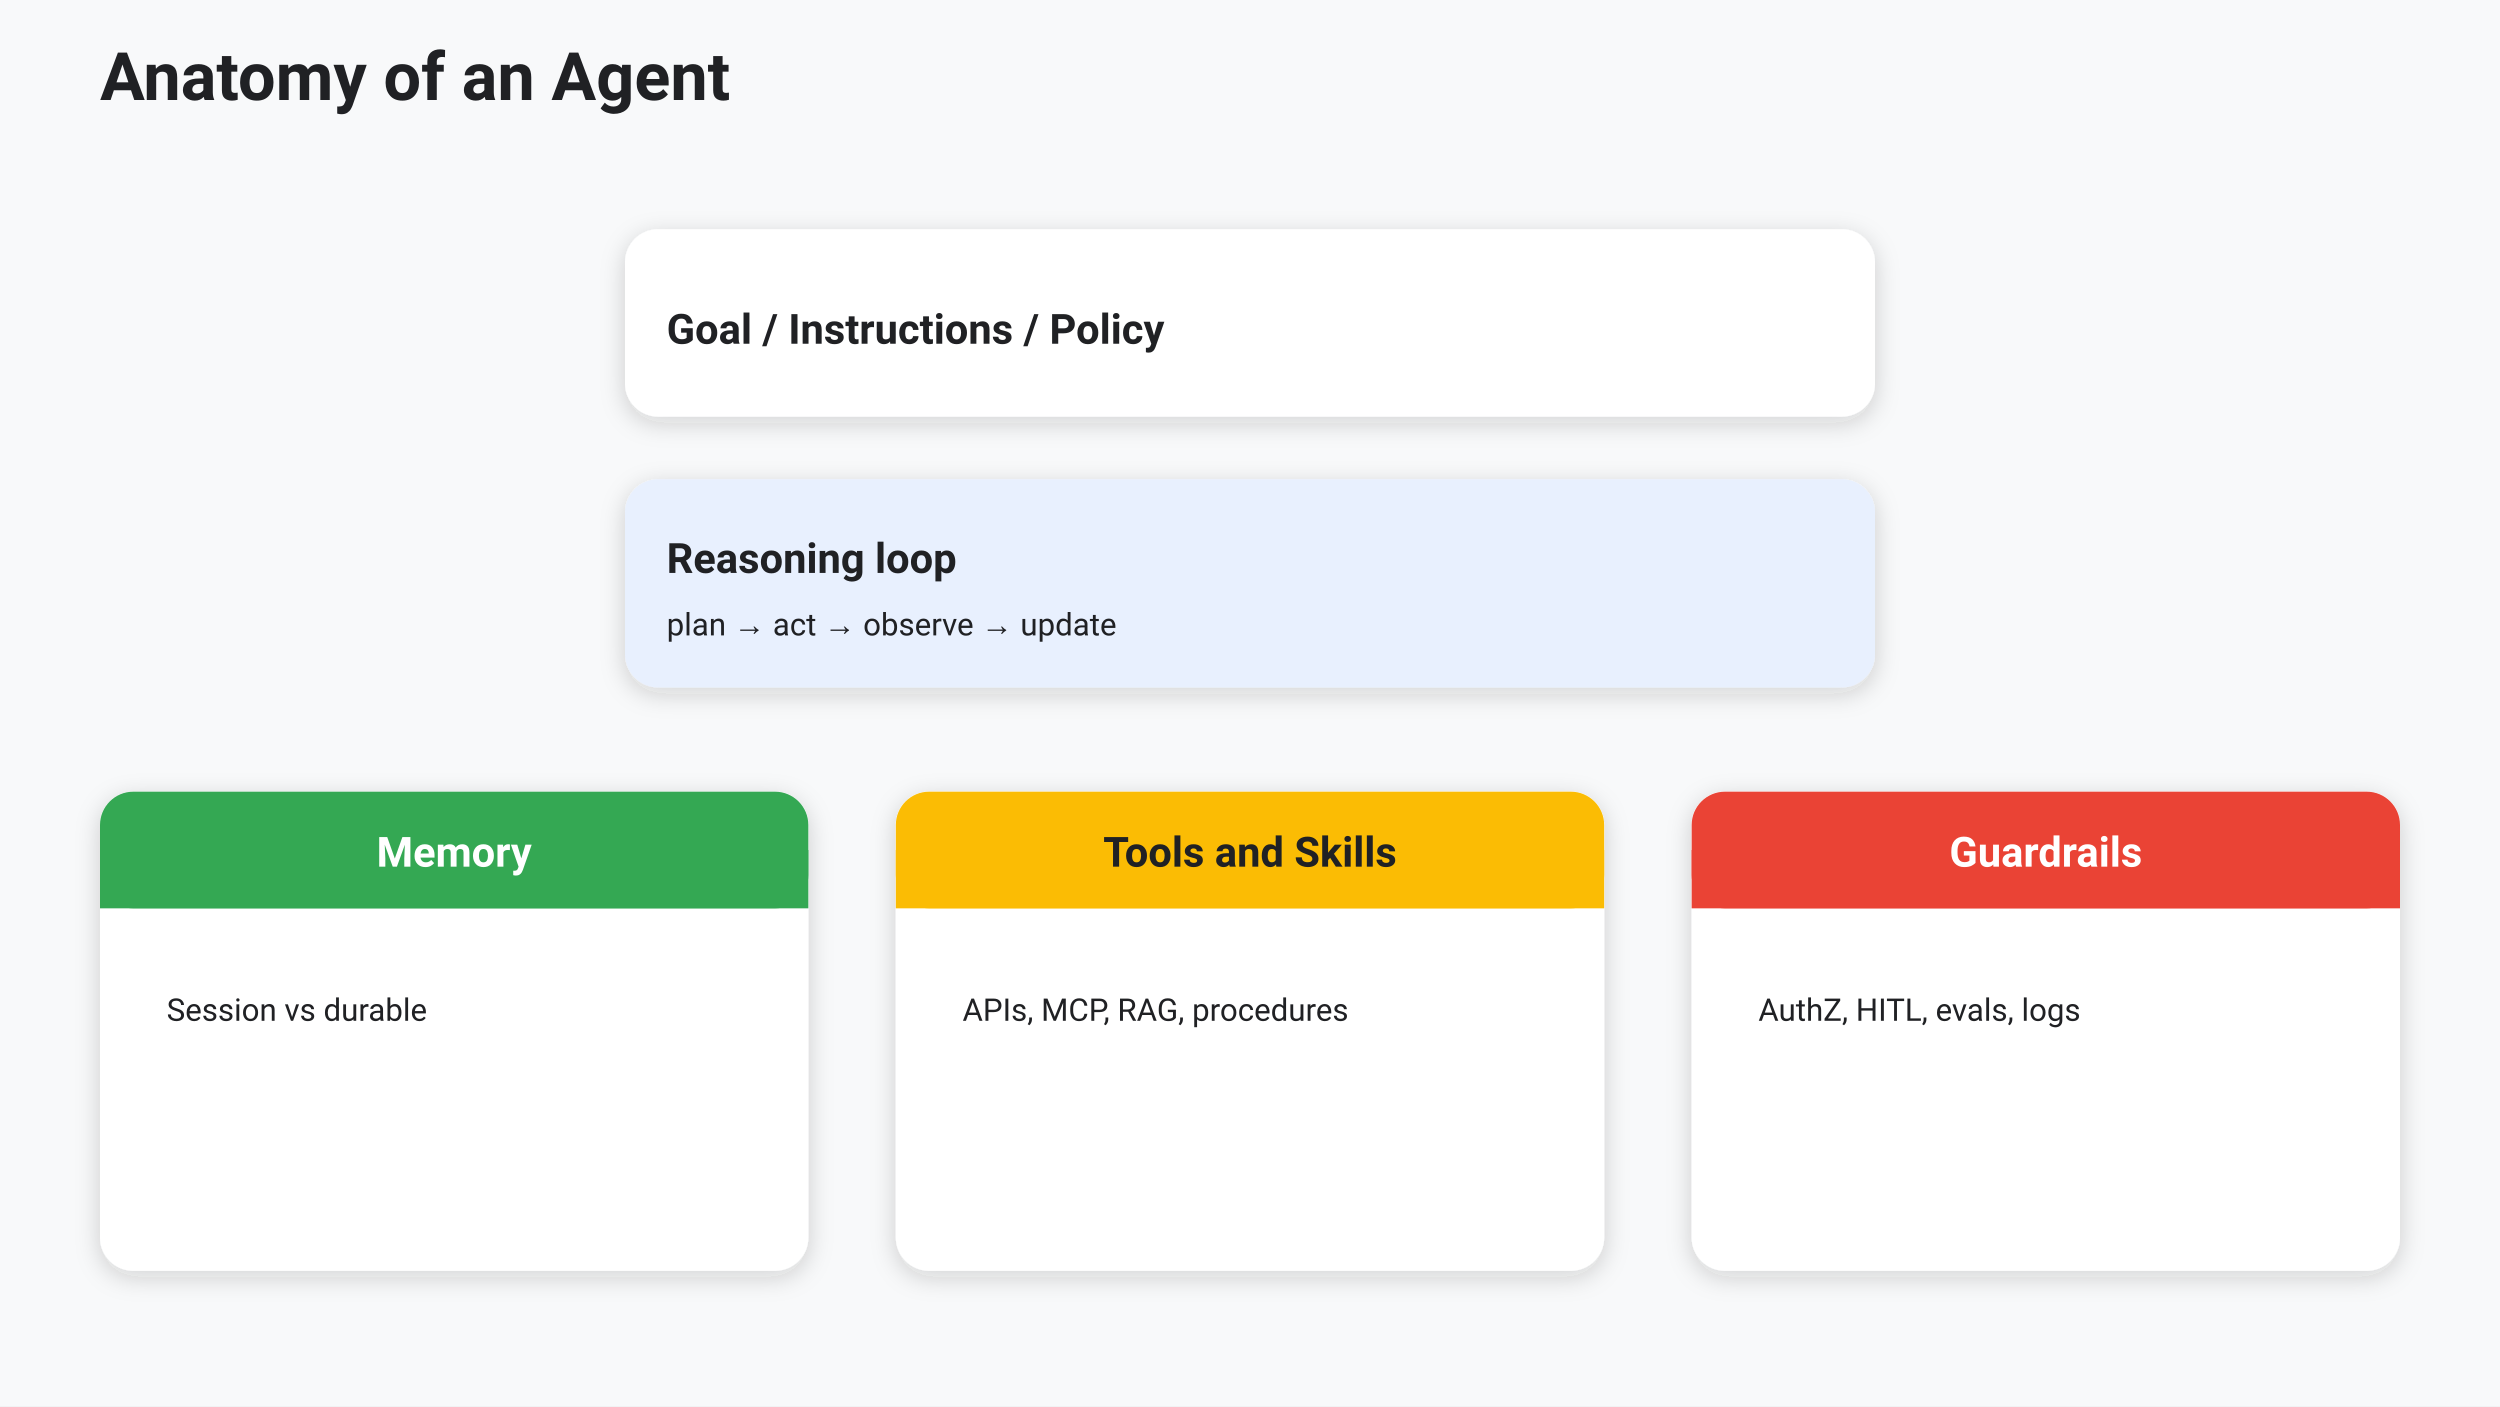
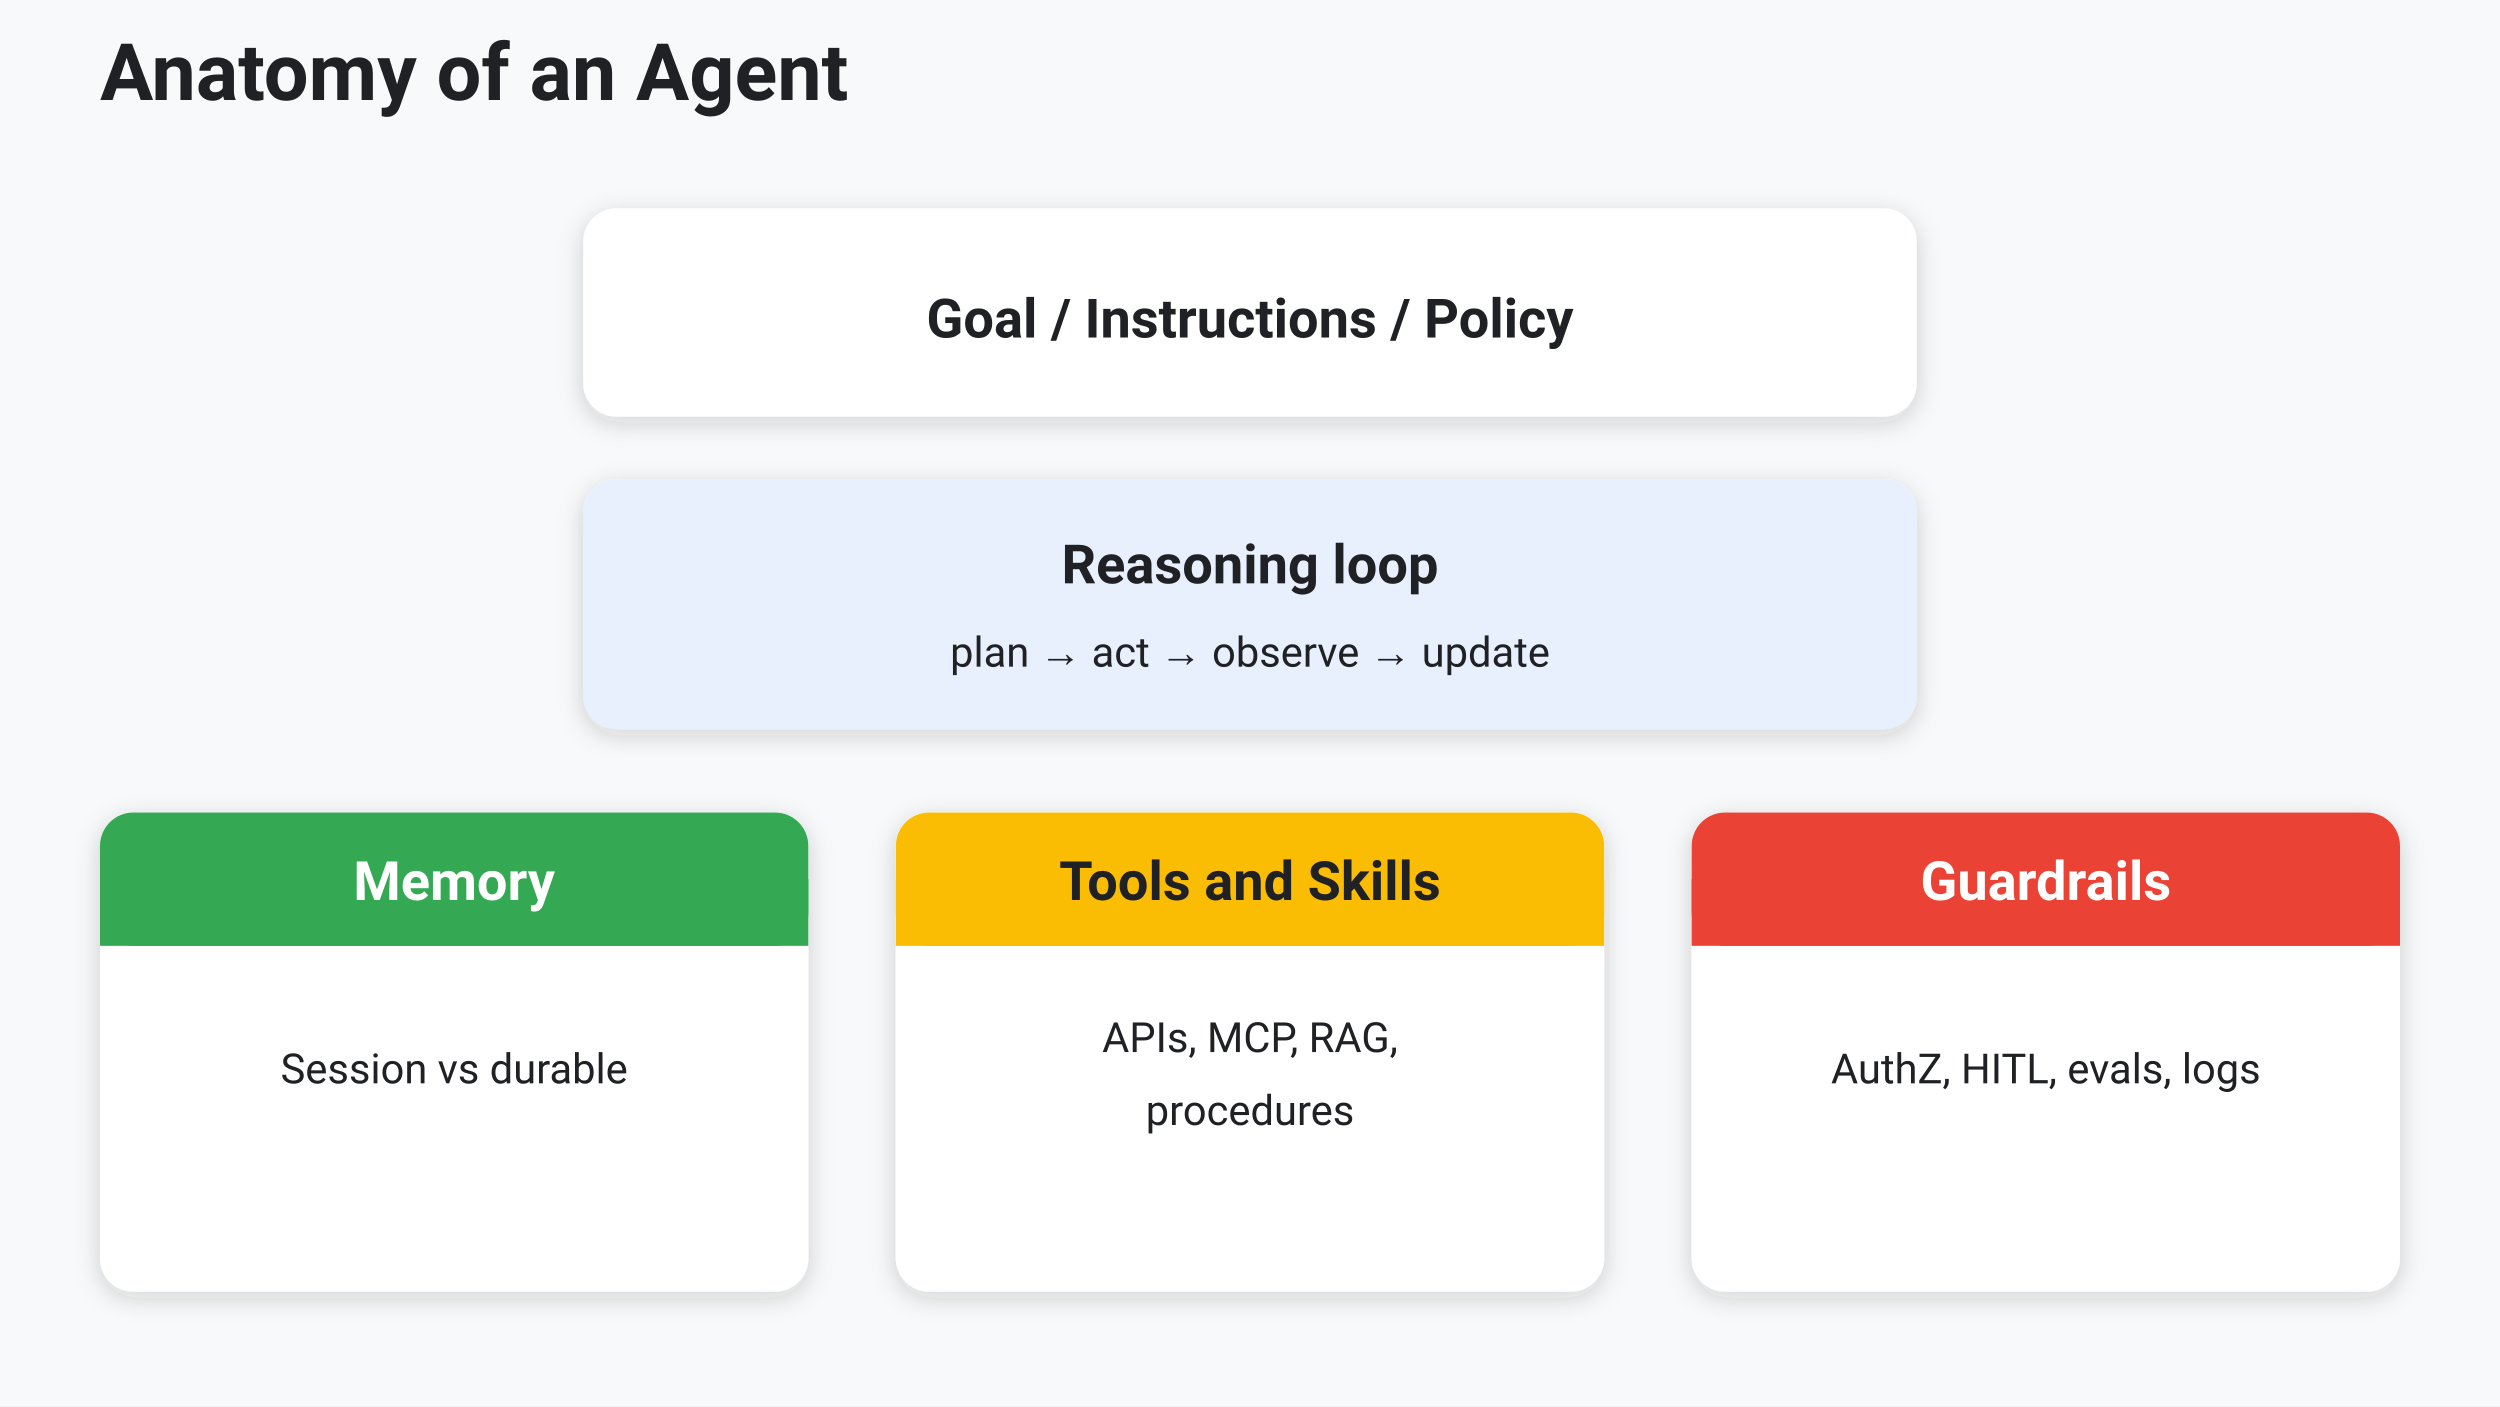
<svg xmlns="http://www.w3.org/2000/svg" width="1200" height="675" viewBox="0 0 1200 675">
  <defs>
    <filter id="elev2" x="-40%" y="-40%" width="180%" height="180%">
      <feDropShadow dx="0" dy="3" stdDeviation="6" flood-color="#202124" flood-opacity="0.18" />
    </filter>
    <style type="text/css">
-       .title { font-family: Roboto, Arial, sans-serif; font-size: 32px; font-weight: 700; fill: #202124; }
-       .sub { font-family: Roboto, Arial, sans-serif; font-size: 16px; fill: #5F6368; }
-       .h2 { font-family: Roboto, Arial, sans-serif; font-size: 20px; font-weight: 700; fill: #202124; }
-       .body { font-family: Roboto, Arial, sans-serif; font-size: 15px; fill: #5F6368; }
-       .body-ink { font-family: Roboto, Arial, sans-serif; font-size: 15px; fill: #202124; }
-       .num { font-family: Roboto, Arial, sans-serif; font-size: 16px; font-weight: 700; fill: #FFF; }
-       .num-dark { font-family: Roboto, Arial, sans-serif; font-size: 16px; font-weight: 700; fill: #202124; }
+       .title { font-family: Roboto, Arial, sans-serif; font-size: 38px; font-weight: 700; fill: #202124; }
+       .sub { font-family: Roboto, Arial, sans-serif; font-size: 22px; fill: #5F6368; }
+       .h2 { font-family: Roboto, Arial, sans-serif; font-size: 26px; font-weight: 700; fill: #202124; }
+       .h2-sm { font-family: Roboto, Arial, sans-serif; font-size: 22px; font-weight: 700; fill: #202124; }
+       .body { font-family: Roboto, Arial, sans-serif; font-size: 20px; fill: #5F6368; }
+       .body-ink { font-family: Roboto, Arial, sans-serif; font-size: 20px; fill: #202124; }
+       .num { font-family: Roboto, Arial, sans-serif; font-size: 20px; font-weight: 700; fill: #FFF; }
+       .num-dark { font-family: Roboto, Arial, sans-serif; font-size: 20px; font-weight: 700; fill: #202124; }
      .on-dark { fill: #FFF; }
    </style>
  </defs>
  <rect width="1200" height="675" fill="#F8F9FA" />
  <text x="48" y="48" class="title">Anatomy of an Agent</text>
-   <rect x="300" y="110" width="600" height="90" rx="16" fill="#FFFFFF" filter="url(#elev2)" />
-   <text x="320" y="165" class="h2">Goal / Instructions / Policy</text>
-   <rect x="300" y="230" width="600" height="100" rx="16" fill="#E8F0FE" filter="url(#elev2)" />
-   <text x="320" y="275" class="h2">Reasoning loop</text>
-   <text x="320" y="305" class="body-ink">plan → act → observe → update</text>
-   <rect x="48" y="380" width="340" height="230" rx="16" fill="#FFFFFF" filter="url(#elev2)" />
-   <rect x="48" y="380" width="340" height="56" rx="16" fill="#34A853" />
-   <rect x="48" y="408" width="340" height="28" fill="#34A853" />
-   <text x="218" y="416" text-anchor="middle" class="h2 on-dark">Memory</text>
-   <text x="80" y="490" class="body-ink">Session vs durable</text>
-   <rect x="430" y="380" width="340" height="230" rx="16" fill="#FFFFFF" filter="url(#elev2)" />
-   <rect x="430" y="380" width="340" height="56" rx="16" fill="#FBBC04" />
-   <rect x="430" y="408" width="340" height="28" fill="#FBBC04" />
-   <text x="600" y="416" text-anchor="middle" class="h2">Tools and Skills</text>
-   <text x="462" y="490" class="body-ink">APIs, MCP, RAG, procedures</text>
-   <rect x="812" y="380" width="340" height="230" rx="16" fill="#FFFFFF" filter="url(#elev2)" />
-   <rect x="812" y="380" width="340" height="56" rx="16" fill="#EA4335" />
-   <rect x="812" y="408" width="340" height="28" fill="#EA4335" />
-   <text x="982" y="416" text-anchor="middle" class="h2 on-dark">Guardrails</text>
-   <text x="844" y="490" class="body-ink">AuthZ, HITL, evals, logs</text>
+   <rect x="280" y="100" width="640" height="100" rx="16" fill="#FFFFFF" filter="url(#elev2)" />
+   <text x="600" y="162" text-anchor="middle" class="h2">Goal / Instructions / Policy</text>
+   <rect x="280" y="230" width="640" height="120" rx="16" fill="#E8F0FE" filter="url(#elev2)" />
+   <text x="600" y="280" text-anchor="middle" class="h2">Reasoning loop</text>
+   <text x="600" y="320" text-anchor="middle" class="body-ink">plan → act → observe → update</text>
+   <rect x="48" y="390" width="340" height="230" rx="16" fill="#FFFFFF" filter="url(#elev2)" />
+   <rect x="48" y="390" width="340" height="64" rx="16" fill="#34A853" />
+   <rect x="48" y="422" width="340" height="32" fill="#34A853" />
+   <text x="218" y="432" text-anchor="middle" class="h2 on-dark">Memory</text>
+   <text x="218" y="520" text-anchor="middle" class="body-ink">Session vs durable</text>
+   <rect x="430" y="390" width="340" height="230" rx="16" fill="#FFFFFF" filter="url(#elev2)" />
+   <rect x="430" y="390" width="340" height="64" rx="16" fill="#FBBC04" />
+   <rect x="430" y="422" width="340" height="32" fill="#FBBC04" />
+   <text x="600" y="432" text-anchor="middle" class="h2">Tools and Skills</text>
+   <text x="600" y="505" text-anchor="middle" class="body-ink">APIs, MCP, RAG,</text>
+   <text x="600" y="540" text-anchor="middle" class="body-ink">procedures</text>
+   <rect x="812" y="390" width="340" height="230" rx="16" fill="#FFFFFF" filter="url(#elev2)" />
+   <rect x="812" y="390" width="340" height="64" rx="16" fill="#EA4335" />
+   <rect x="812" y="422" width="340" height="32" fill="#EA4335" />
+   <text x="982" y="432" text-anchor="middle" class="h2 on-dark">Guardrails</text>
+   <text x="982" y="520" text-anchor="middle" class="body-ink">AuthZ, HITL, evals, logs</text>
</svg>
